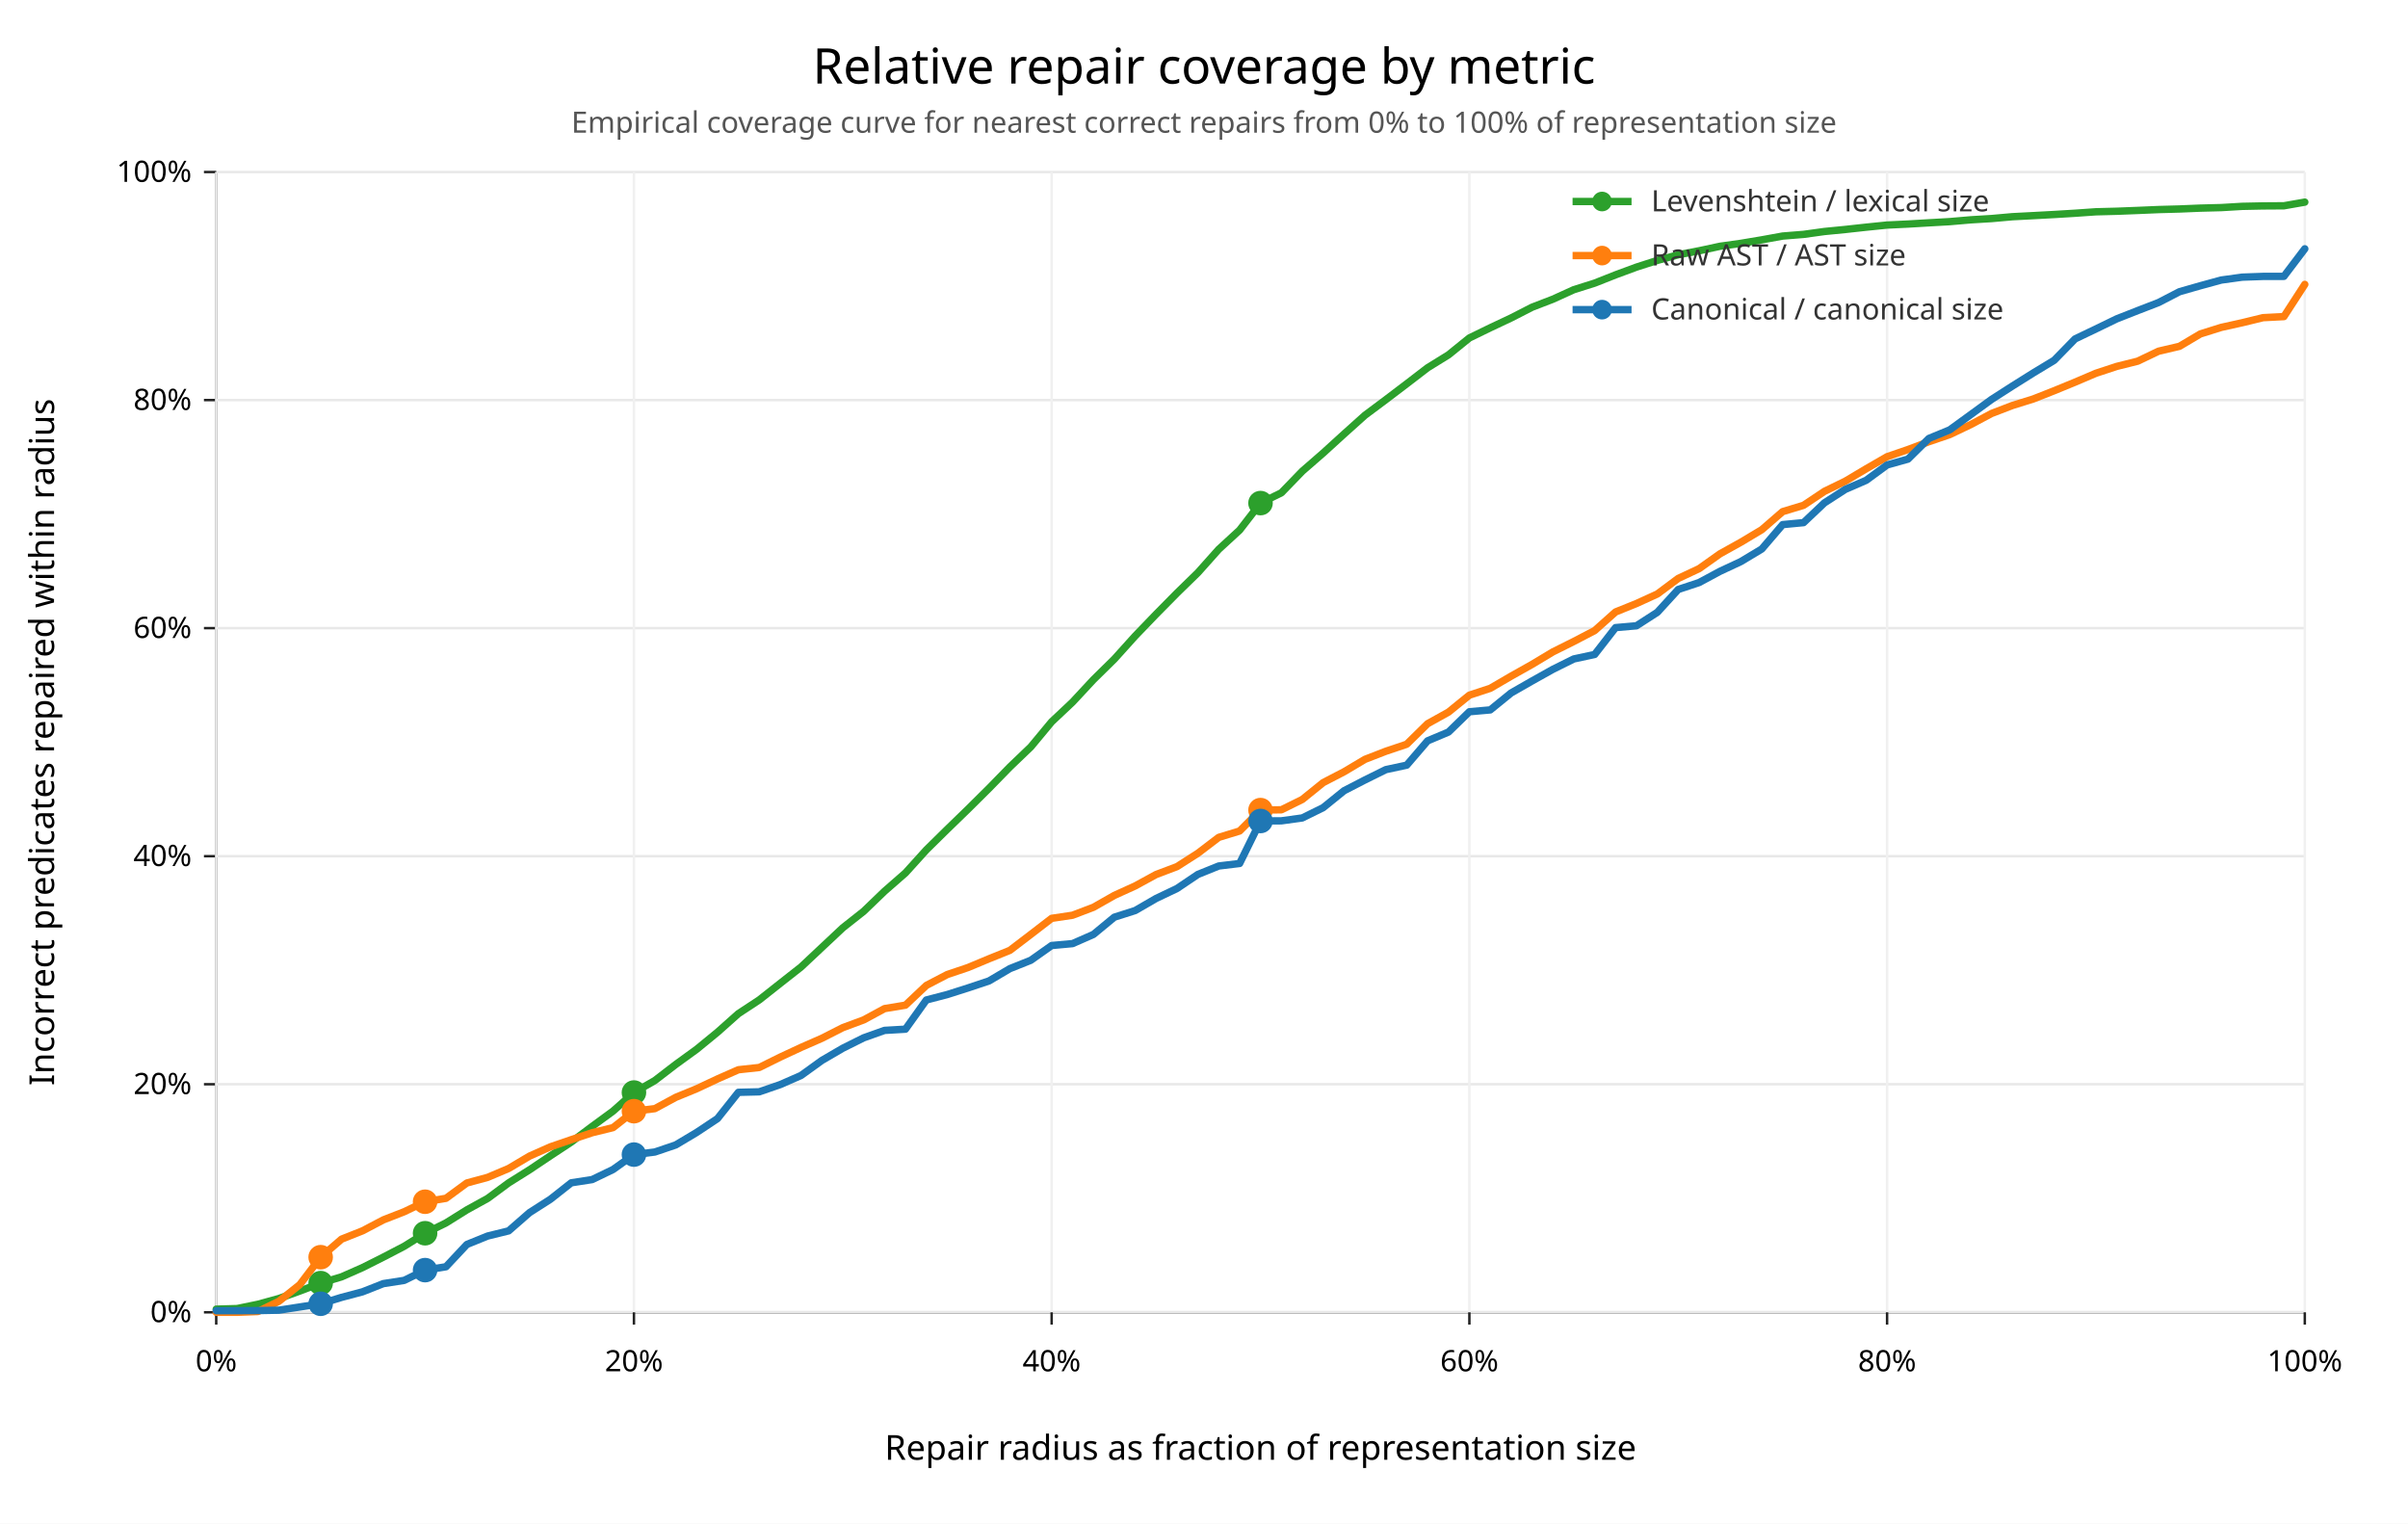
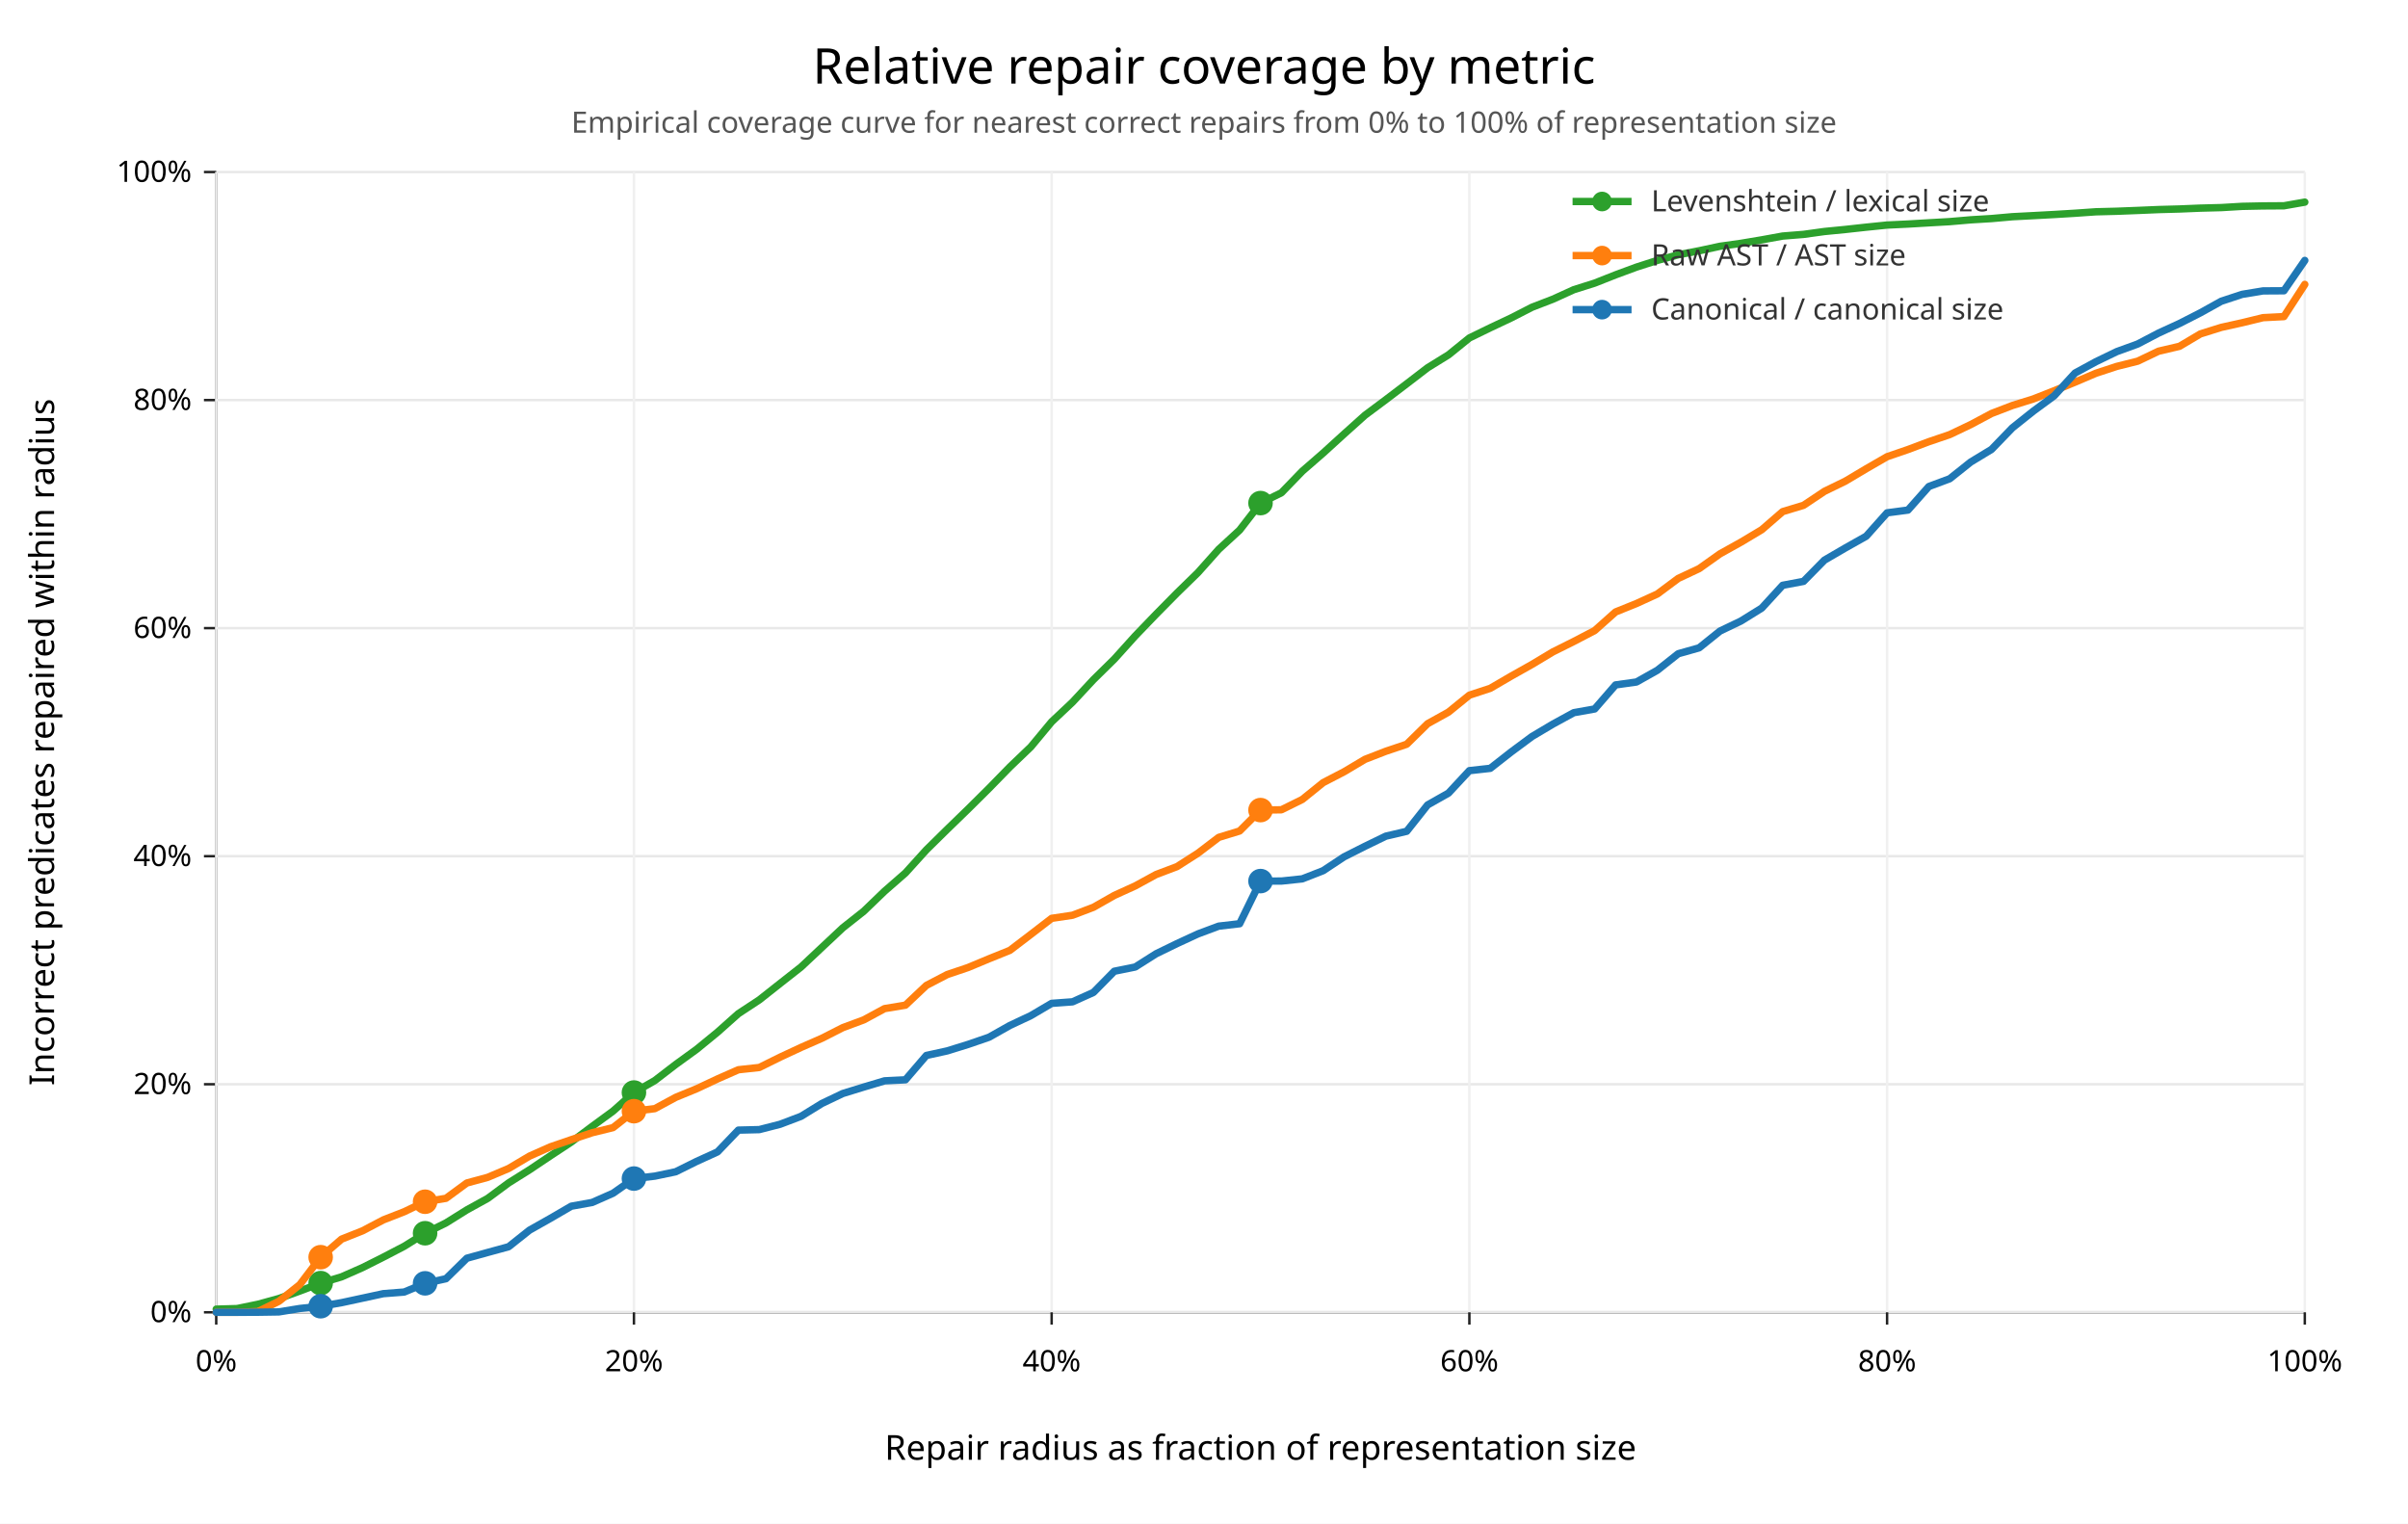
<svg xmlns="http://www.w3.org/2000/svg" width="980" height="620" viewBox="0 0 980 620">
  <rect width="100%" height="100%" fill="white" />
  <text x="490" y="34" text-anchor="middle" font-family="sans-serif" font-size="20">Relative repair coverage by metric</text>
  <text x="490" y="54" text-anchor="middle" font-family="sans-serif" font-size="12" fill="#555">Empirical coverage curve for nearest correct repairs from 0% to 100% of representation size</text>
  <line x1="88" y1="534" x2="938" y2="534" stroke="#222" stroke-width="1" />
  <line x1="88" y1="70" x2="88" y2="534" stroke="#222" stroke-width="1" />
  <line x1="88" y1="534" x2="938" y2="534" stroke="#e8e8e8" />
  <line x1="83" y1="534" x2="88" y2="534" stroke="#222" />
  <text x="78" y="538" text-anchor="end" font-family="sans-serif" font-size="12">0%</text>
  <line x1="88" y1="441.2" x2="938" y2="441.2" stroke="#e8e8e8" />
  <line x1="83" y1="441.2" x2="88" y2="441.2" stroke="#222" />
  <text x="78" y="445.2" text-anchor="end" font-family="sans-serif" font-size="12">20%</text>
  <line x1="88" y1="348.4" x2="938" y2="348.4" stroke="#e8e8e8" />
  <line x1="83" y1="348.4" x2="88" y2="348.4" stroke="#222" />
  <text x="78" y="352.4" text-anchor="end" font-family="sans-serif" font-size="12">40%</text>
  <line x1="88" y1="255.6" x2="938" y2="255.6" stroke="#e8e8e8" />
  <line x1="83" y1="255.6" x2="88" y2="255.6" stroke="#222" />
  <text x="78" y="259.6" text-anchor="end" font-family="sans-serif" font-size="12">60%</text>
  <line x1="88" y1="162.8" x2="938" y2="162.8" stroke="#e8e8e8" />
  <line x1="83" y1="162.8" x2="88" y2="162.8" stroke="#222" />
  <text x="78" y="166.8" text-anchor="end" font-family="sans-serif" font-size="12">80%</text>
  <line x1="88" y1="70" x2="938" y2="70" stroke="#e8e8e8" />
  <line x1="83" y1="70" x2="88" y2="70" stroke="#222" />
  <text x="78" y="74" text-anchor="end" font-family="sans-serif" font-size="12">100%</text>
  <line x1="88" y1="70" x2="88" y2="534" stroke="#f0f0f0" />
  <line x1="88" y1="534" x2="88" y2="539" stroke="#222" />
  <text x="88" y="558" text-anchor="middle" font-family="sans-serif" font-size="12">0%</text>
  <line x1="258" y1="70" x2="258" y2="534" stroke="#f0f0f0" />
  <line x1="258" y1="534" x2="258" y2="539" stroke="#222" />
  <text x="258" y="558" text-anchor="middle" font-family="sans-serif" font-size="12">20%</text>
  <line x1="428" y1="70" x2="428" y2="534" stroke="#f0f0f0" />
  <line x1="428" y1="534" x2="428" y2="539" stroke="#222" />
  <text x="428" y="558" text-anchor="middle" font-family="sans-serif" font-size="12">40%</text>
  <line x1="598" y1="70" x2="598" y2="534" stroke="#f0f0f0" />
  <line x1="598" y1="534" x2="598" y2="539" stroke="#222" />
  <text x="598" y="558" text-anchor="middle" font-family="sans-serif" font-size="12">60%</text>
  <line x1="768" y1="70" x2="768" y2="534" stroke="#f0f0f0" />
  <line x1="768" y1="534" x2="768" y2="539" stroke="#222" />
  <text x="768" y="558" text-anchor="middle" font-family="sans-serif" font-size="12">80%</text>
  <line x1="938" y1="70" x2="938" y2="534" stroke="#f0f0f0" />
  <line x1="938" y1="534" x2="938" y2="539" stroke="#222" />
  <text x="938" y="558" text-anchor="middle" font-family="sans-serif" font-size="12">100%</text>
  <path d="M 88 532.719 L 96.5 532.478 L 105 530.727 L 113.5 528.395 L 122 525.352 L 130.5 522.122 L 139 519.572 L 147.5 515.828 L 156 511.559 L 164.5 507.136 L 173 501.827 L 181.5 497.634 L 190 492.325 L 198.5 487.639 L 207 481.345 L 215.5 476.014 L 224 470.321 L 232.5 464.727 L 241 458.345 L 249.5 452.127 L 258 444.574 L 266.5 439.692 L 275 433.156 L 283.5 426.993 L 292 420.031 L 300.5 412.466 L 309 406.883 L 317.5 400.173 L 326 393.495 L 334.5 385.515 L 343 377.545 L 351.5 370.824 L 360 362.646 L 368.5 355.224 L 377 345.832 L 385.5 337.468 L 394 329.225 L 402.5 320.796 L 411 312.082 L 419.5 303.949 L 428 293.713 L 436.5 285.711 L 445 276.57 L 453.5 268.207 L 462 258.781 L 470.5 249.947 L 479 241.332 L 487.5 233.045 L 496 223.521 L 504.5 215.705 L 513 204.714 L 521.5 200.521 L 530 191.742 L 538.5 184.352 L 547 176.613 L 555.5 168.983 L 564 162.634 L 572.5 156.175 L 581 149.65 L 589.5 144.396 L 598 137.521 L 606.5 133.383 L 615 129.377 L 623.5 125.02 L 632 121.747 L 640.5 117.882 L 649 115.2 L 657.5 111.839 L 666 108.698 L 674.5 105.961 L 683 103.673 L 691.5 102.042 L 700 100.214 L 708.5 99.021 L 717 97.597 L 725.5 96.054 L 734 95.375 L 742.5 94.204 L 751 93.372 L 759.5 92.441 L 768 91.577 L 776.5 91.172 L 785 90.668 L 793.5 90.186 L 802 89.453 L 810.5 88.938 L 819 88.183 L 827.5 87.745 L 836 87.285 L 844.5 86.771 L 853 86.18 L 861.5 85.961 L 870 85.632 L 878.5 85.271 L 887 85.041 L 895.5 84.691 L 904 84.472 L 912.5 83.968 L 921 83.793 L 929.5 83.738 L 938 82.25" fill="none" stroke="#2ca02c" stroke-width="3" stroke-linecap="round" stroke-linejoin="round" />
  <circle cx="130.5" cy="522.122" r="5" fill="#2ca02c" />
  <circle cx="173" cy="501.827" r="5" fill="#2ca02c" />
  <circle cx="258" cy="444.574" r="5" fill="#2ca02c" />
  <circle cx="513" cy="204.714" r="5" fill="#2ca02c" />
  <path d="M 88 534 L 96.5 534 L 105 533.683 L 113.5 529.523 L 122 522.757 L 130.5 511.57 L 139 504.235 L 147.5 500.863 L 156 496.397 L 164.5 493.08 L 173 489.008 L 181.5 487.618 L 190 481.378 L 198.5 479.079 L 207 475.477 L 215.5 470.442 L 224 466.665 L 232.5 463.753 L 241 460.929 L 249.5 458.849 L 258 452.16 L 266.5 451.131 L 275 446.533 L 283.5 443.041 L 292 439.046 L 300.5 435.302 L 309 434.382 L 317.5 430.179 L 326 426.216 L 334.5 422.494 L 343 418.17 L 351.5 415.017 L 360 410.419 L 368.5 409.018 L 377 400.994 L 385.5 396.56 L 394 393.692 L 402.5 390.145 L 411 386.719 L 419.5 380.238 L 428 373.692 L 436.5 372.422 L 445 369.193 L 453.5 364.365 L 462 360.501 L 470.5 355.859 L 479 352.652 L 487.5 347.211 L 496 340.741 L 504.5 338.147 L 513 329.641 L 521.5 329.521 L 530 325.317 L 538.5 318.464 L 547 314.053 L 555.5 308.995 L 564 305.7 L 572.5 302.843 L 581 294.49 L 589.5 289.772 L 598 282.876 L 606.5 280.095 L 615 275.136 L 623.5 270.363 L 632 265.262 L 640.5 261.025 L 649 256.592 L 657.5 249.016 L 666 245.59 L 674.5 241.704 L 683 235.376 L 691.5 231.392 L 700 225.36 L 708.5 220.631 L 717 215.551 L 725.5 208.184 L 734 205.623 L 742.5 199.941 L 751 195.803 L 759.5 190.746 L 768 185.841 L 776.5 182.929 L 785 179.733 L 793.5 176.843 L 802 172.792 L 810.5 168.26 L 819 164.998 L 827.5 162.349 L 836 158.999 L 844.5 155.507 L 853 151.884 L 861.5 149.092 L 870 146.968 L 878.5 142.907 L 887 140.926 L 895.5 135.879 L 904 133.219 L 912.5 131.336 L 921 129.267 L 929.5 128.829 L 938 115.726" fill="none" stroke="#ff7f0e" stroke-width="3" stroke-linecap="round" stroke-linejoin="round" />
  <circle cx="130.5" cy="511.57" r="5" fill="#ff7f0e" />
  <circle cx="173" cy="489.008" r="5" fill="#ff7f0e" />
  <circle cx="258" cy="452.16" r="5" fill="#ff7f0e" />
  <circle cx="513" cy="329.641" r="5" fill="#ff7f0e" />
-   <path d="M 88 533.343 L 96.5 533.343 L 105 533.299 L 113.5 533.135 L 122 531.832 L 130.5 530.53 L 139 527.924 L 147.5 525.68 L 156 522.33 L 164.5 521.006 L 173 516.835 L 181.5 515.467 L 190 506.392 L 198.5 502.954 L 207 500.863 L 215.5 493.441 L 224 488.001 L 232.5 481.301 L 241 479.987 L 249.5 475.893 L 258 469.829 L 266.5 468.778 L 275 465.899 L 283.5 460.83 L 292 455.182 L 300.5 444.486 L 309 444.278 L 317.5 441.355 L 326 437.633 L 334.5 431.503 L 343 426.544 L 351.5 422.308 L 360 419.286 L 368.5 418.794 L 377 406.916 L 385.5 404.705 L 394 402.001 L 402.5 399.166 L 411 394.152 L 419.5 390.758 L 428 384.748 L 436.5 383.971 L 445 380.238 L 453.5 373.221 L 462 370.517 L 470.5 365.602 L 479 361.552 L 487.5 355.826 L 496 352.389 L 504.5 351.36 L 513 334.075 L 521.5 334.009 L 530 332.838 L 538.5 328.645 L 547 321.77 L 555.5 317.381 L 564 313.177 L 572.5 311.36 L 581 301.464 L 589.5 297.884 L 598 289.619 L 606.5 288.875 L 615 281.967 L 623.5 277.106 L 632 272.355 L 640.5 268.141 L 649 266.313 L 657.5 255.388 L 666 254.643 L 674.5 249.159 L 683 239.865 L 691.5 237.051 L 700 232.476 L 708.5 228.513 L 717 223.4 L 725.5 213.472 L 734 212.672 L 742.5 204.626 L 751 199.131 L 759.5 195.442 L 768 189.202 L 776.5 186.826 L 785 178.419 L 793.5 174.916 L 802 168.742 L 810.5 162.546 L 819 157.094 L 827.5 151.763 L 836 146.618 L 844.5 137.915 L 853 133.843 L 861.5 129.727 L 870 126.388 L 878.5 123.104 L 887 118.703 L 895.5 116.273 L 904 113.952 L 912.5 112.781 L 921 112.474 L 929.5 112.453 L 938 101.243" fill="none" stroke="#1f77b4" stroke-width="3" stroke-linecap="round" stroke-linejoin="round" />
-   <circle cx="130.5" cy="530.53" r="5" fill="#1f77b4" />
-   <circle cx="173" cy="516.835" r="5" fill="#1f77b4" />
-   <circle cx="258" cy="469.829" r="5" fill="#1f77b4" />
-   <circle cx="513" cy="334.075" r="5" fill="#1f77b4" />
+   <path d="M 88 534 L 96.5 534 L 105 533.967 L 113.5 533.836 L 122 532.456 L 130.5 531.526 L 139 530.081 L 147.5 528.253 L 156 526.414 L 164.5 525.757 L 173 522.21 L 181.5 520.338 L 190 511.997 L 198.5 509.643 L 207 507.322 L 215.5 500.568 L 224 495.773 L 232.5 490.825 L 241 489.303 L 249.5 485.549 L 258 479.582 L 266.5 478.586 L 275 476.813 L 283.5 472.598 L 292 468.734 L 300.5 459.867 L 309 459.659 L 317.5 457.48 L 326 454.251 L 334.5 449.018 L 343 444.968 L 351.5 442.352 L 360 439.812 L 368.5 439.396 L 377 429.489 L 385.5 427.628 L 394 424.99 L 402.5 422.067 L 411 417.283 L 419.5 413.287 L 428 408.285 L 436.5 407.661 L 445 403.84 L 453.5 395.214 L 462 393.495 L 470.5 388.109 L 479 383.971 L 487.5 380.041 L 496 376.867 L 504.5 375.881 L 513 358.53 L 521.5 358.519 L 530 357.622 L 538.5 354.294 L 547 348.667 L 555.5 344.376 L 564 340.249 L 572.5 338.267 L 581 327.539 L 589.5 322.734 L 598 313.593 L 606.5 312.651 L 615 305.996 L 623.5 299.69 L 632 294.644 L 640.5 290.002 L 649 288.491 L 657.5 278.705 L 666 277.522 L 674.5 272.75 L 683 266.017 L 691.5 263.62 L 700 256.789 L 708.5 252.717 L 717 247.44 L 725.5 238.168 L 734 236.57 L 742.5 227.933 L 751 222.984 L 759.5 218.201 L 768 208.677 L 776.5 207.56 L 785 197.971 L 793.5 194.807 L 802 188.031 L 810.5 182.875 L 819 174.084 L 827.5 167.308 L 836 161.057 L 844.5 151.796 L 853 147.176 L 861.5 143.071 L 870 139.984 L 878.5 135.529 L 887 131.632 L 895.5 127.297 L 904 122.578 L 912.5 119.776 L 921 118.375 L 929.5 118.32 L 938 105.972" fill="none" stroke="#1f77b4" stroke-width="3" stroke-linecap="round" stroke-linejoin="round" />
+   <circle cx="130.5" cy="531.526" r="5" fill="#1f77b4" />
+   <circle cx="173" cy="522.21" r="5" fill="#1f77b4" />
+   <circle cx="258" cy="479.582" r="5" fill="#1f77b4" />
+   <circle cx="513" cy="358.53" r="5" fill="#1f77b4" />
  <line x1="640" y1="82" x2="664" y2="82" stroke="#2ca02c" stroke-width="3" />
  <circle cx="652" cy="82" r="4" fill="#2ca02c" />
  <text x="672" y="86" font-family="sans-serif" font-size="12" fill="#333">Levenshtein / lexical size</text>
  <line x1="640" y1="104" x2="664" y2="104" stroke="#ff7f0e" stroke-width="3" />
  <circle cx="652" cy="104" r="4" fill="#ff7f0e" />
  <text x="672" y="108" font-family="sans-serif" font-size="12" fill="#333">Raw AST / AST size</text>
  <line x1="640" y1="126" x2="664" y2="126" stroke="#1f77b4" stroke-width="3" />
  <circle cx="652" cy="126" r="4" fill="#1f77b4" />
  <text x="672" y="130" font-family="sans-serif" font-size="12" fill="#333">Canonical / canonical size</text>
  <text x="513" y="594" text-anchor="middle" font-family="sans-serif" font-size="14">Repair radius as fraction of representation size</text>
  <text x="22" y="302" transform="rotate(-90 22 302)" text-anchor="middle" font-family="sans-serif" font-size="14">Incorrect predicates repaired within radius</text>
</svg>
